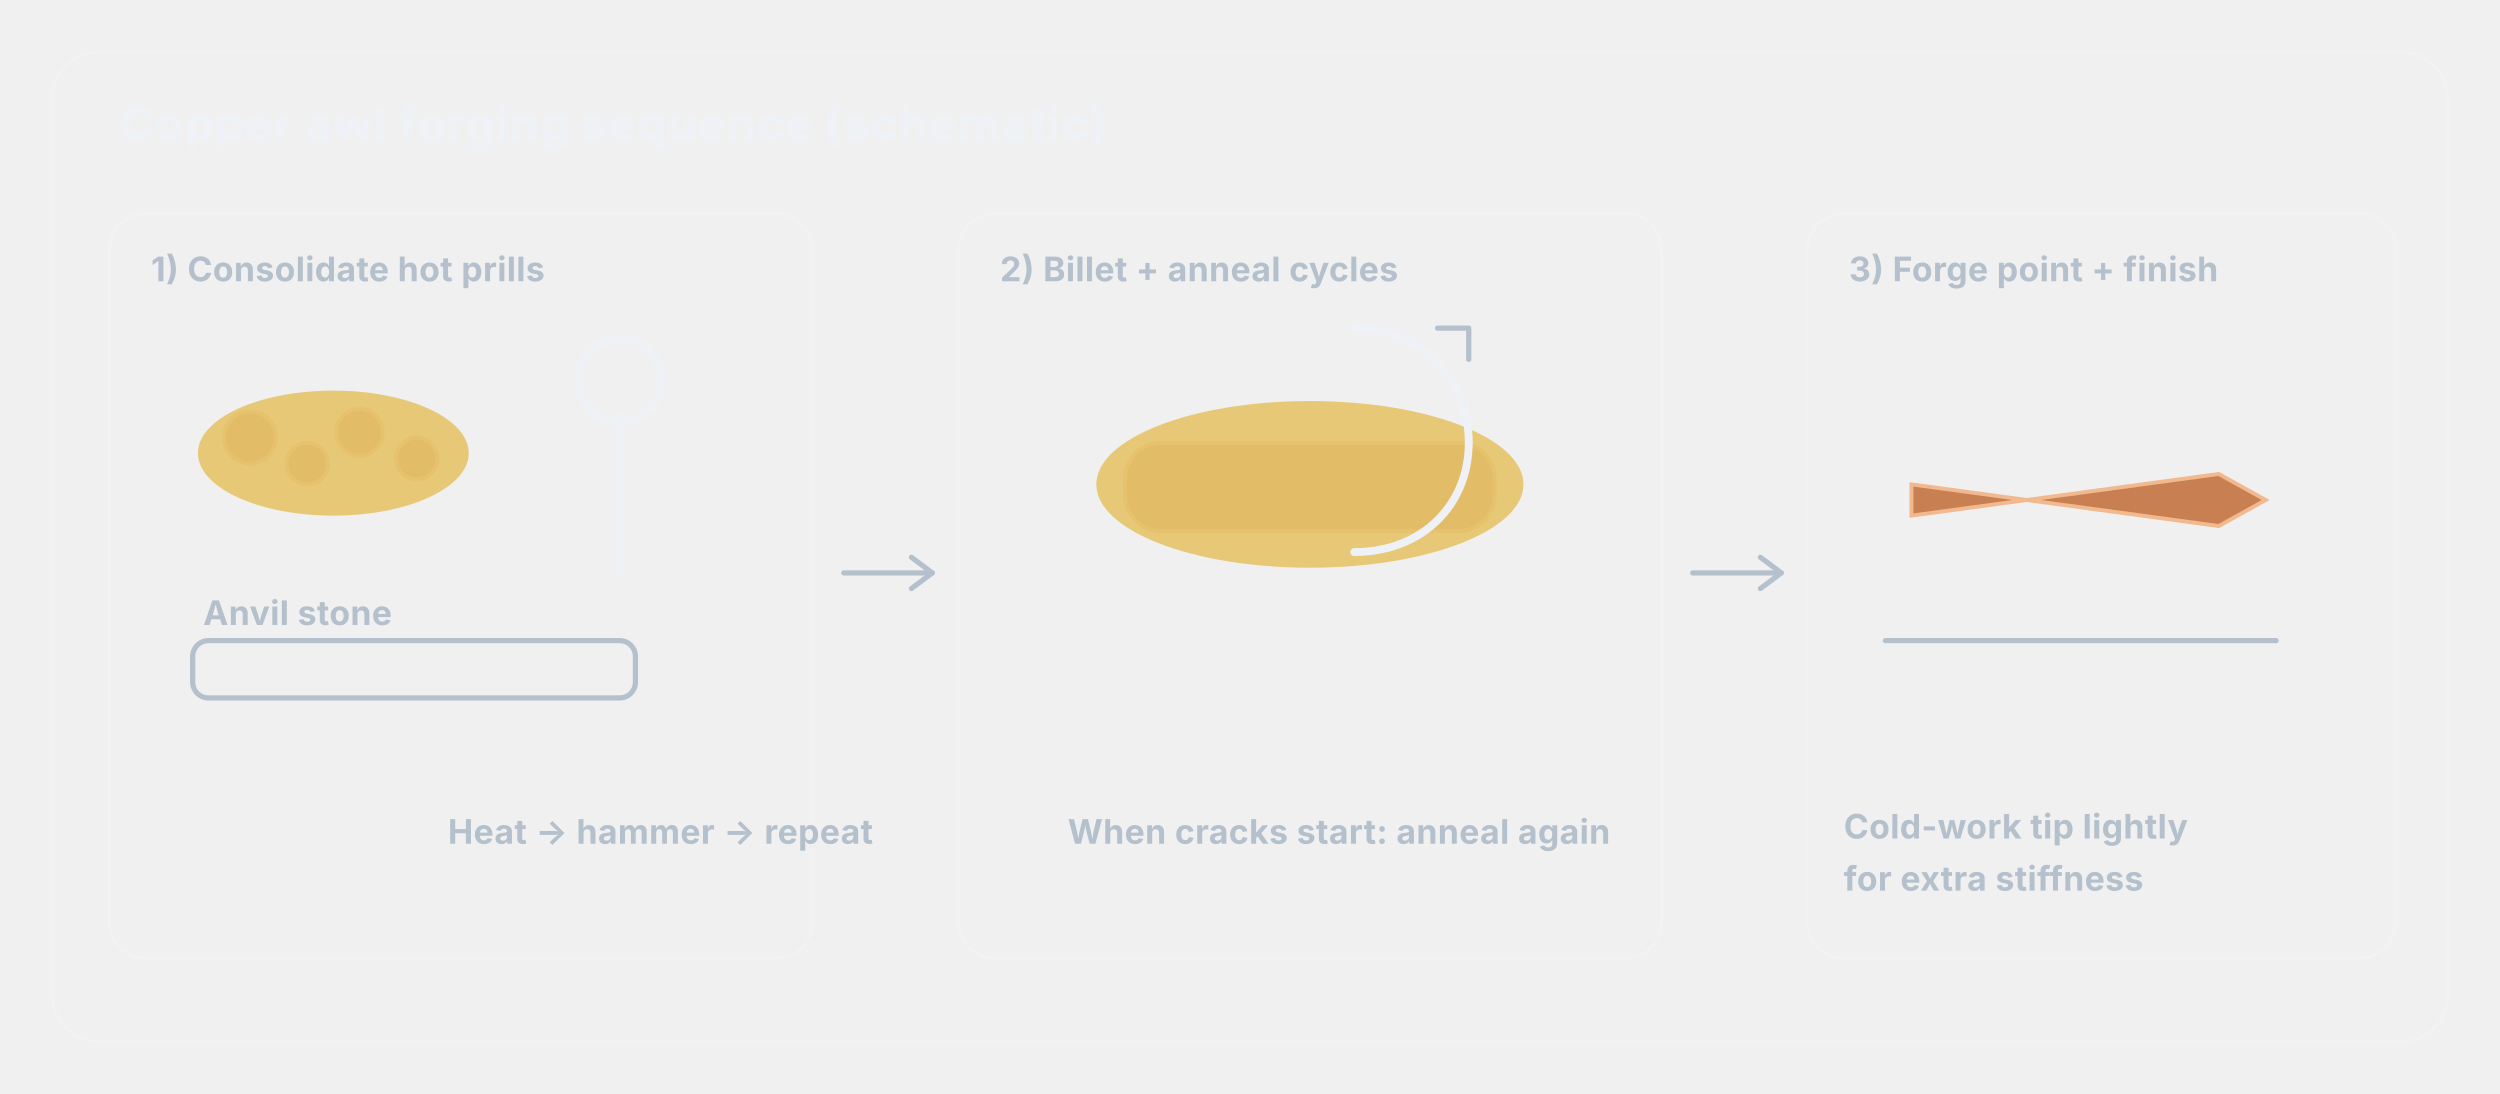
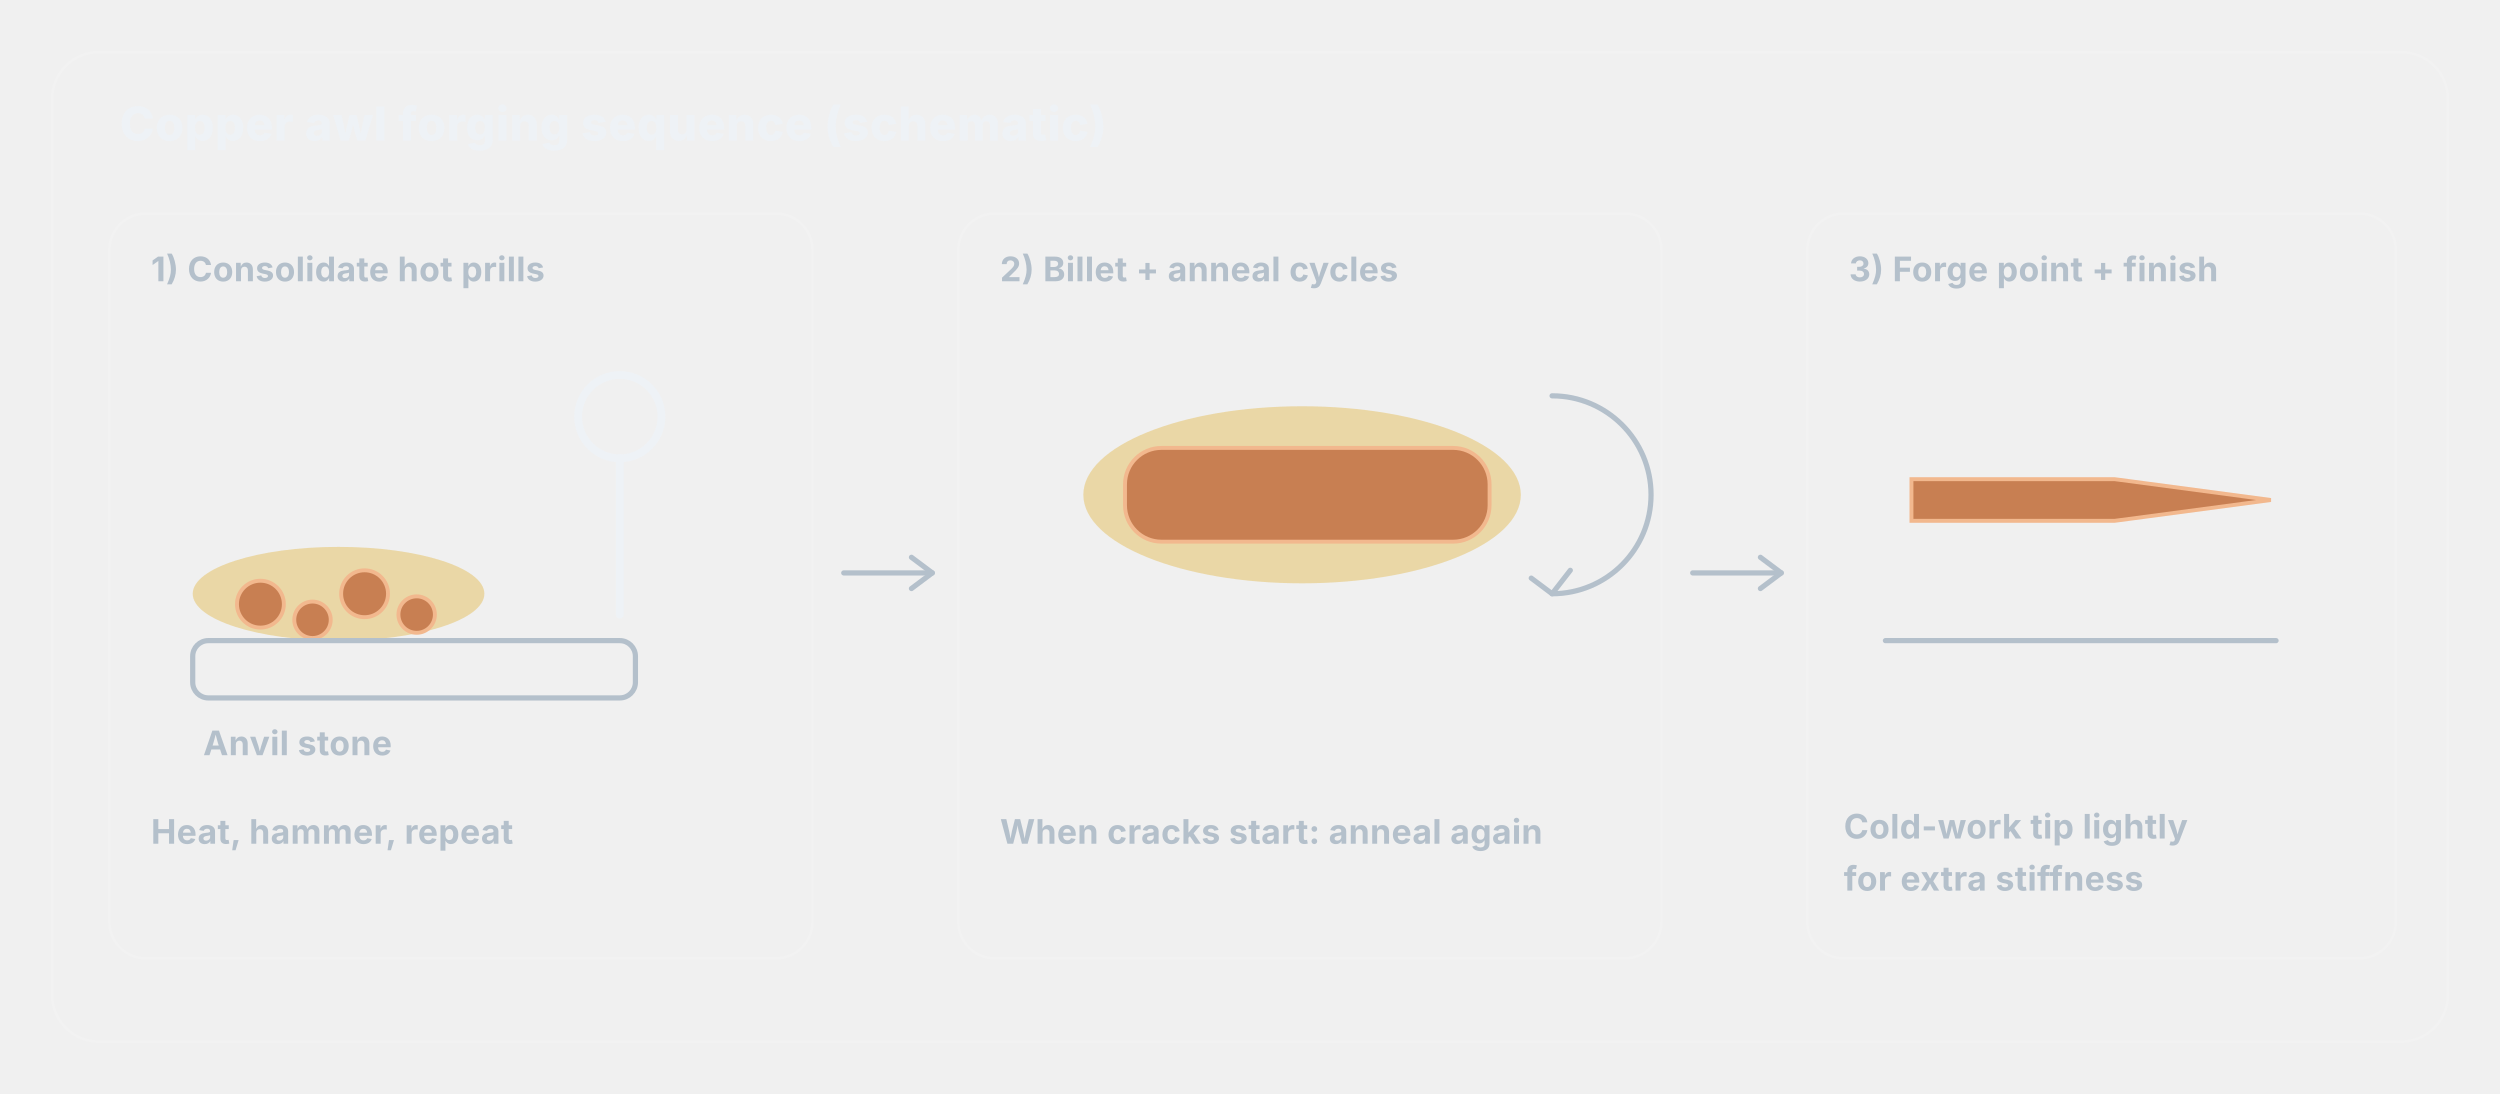
<svg xmlns="http://www.w3.org/2000/svg" viewBox="0 0 960 420">
  <defs>
    <style>
      .panel { fill: #ffffff; fill-opacity: 0.03; stroke: #ffffff; stroke-opacity: 0.12; }
      .line { fill: none; stroke: #eef2f6; stroke-width: 3; stroke-linecap: round; stroke-linejoin: round; }
      .thin { fill: none; stroke: #b4c0cb; stroke-width: 2; stroke-linecap: round; stroke-linejoin: round; }
      .metal { fill: #c87f52; stroke: #f2b88e; stroke-width: 1.5; }
-       .hot { fill: #e6c36a; fill-opacity: 0.9; }
+       .hot { fill: #e6c36a; fill-opacity: 0.55; }
      .label { fill: #b4c0cb; font-family: ui-sans-serif, system-ui, -apple-system, "Segoe UI", sans-serif; font-size: 13px; font-weight: 700; letter-spacing: 0.01em; }
      .title { fill: #eef2f6; font-family: ui-sans-serif, system-ui, -apple-system, "Segoe UI", sans-serif; font-size: 18px; font-weight: 800; letter-spacing: 0.01em; }
    </style>
  </defs>
  <rect class="panel" x="20" y="20" width="920" height="380" rx="18" />
  <text class="title" x="46" y="54">Copper awl forging sequence (schematic)</text>
  <rect class="panel" x="42" y="82" width="270" height="286" rx="14" />
  <text class="label" x="58" y="108">1) Consolidate hot prills</text>
-   <circle class="metal" cx="96" cy="168" r="10" />
-   <circle class="metal" cx="118" cy="178" r="8" />
-   <circle class="metal" cx="138" cy="166" r="9" />
-   <circle class="metal" cx="160" cy="176" r="8" />
-   <ellipse class="hot" cx="128" cy="174" rx="52" ry="24" />
+   <ellipse class="hot" cx="130" cy="228" rx="56" ry="18" />
+   <circle class="metal" cx="100" cy="232" r="9" />
+   <circle class="metal" cx="120" cy="238" r="7" />
+   <circle class="metal" cx="140" cy="228" r="9" />
+   <circle class="metal" cx="160" cy="236" r="7" />
  <rect class="thin" x="74" y="246" width="170" height="22" rx="6" />
-   <text class="label" x="78" y="240">Anvil stone</text>
-   <path class="line" d="M 238 160 L 238 220" />
-   <circle class="line" cx="238" cy="146" r="16" />
-   <text class="label" x="172" y="324">Heat -&gt; hammer -&gt; repeat</text>
+   <text class="label" x="78" y="290">Anvil stone</text>
+   <circle class="line" cx="238" cy="160" r="16" />
+   <path class="line" d="M 238 176 L 238 236" />
+   <text class="label" x="58" y="324">Heat, hammer, repeat</text>
  <path class="thin" d="M 324 220 L 358 220" />
  <path class="thin" d="M 350 214 L 358 220 L 350 226" />
  <rect class="panel" x="368" y="82" width="270" height="286" rx="14" />
  <text class="label" x="384" y="108">2) Billet + anneal cycles</text>
-   <rect class="metal" x="432" y="170" width="142" height="34" rx="14" />
-   <ellipse class="hot" cx="503" cy="186" rx="82" ry="32" />
-   <path class="line" d="M 520 126 C 546 126, 564 146, 564 170" />
-   <path class="line" d="M 564 170 C 564 194, 546 212, 520 212" />
-   <path class="thin" d="M 552 126 L 564 126 L 564 138" />
-   <text class="label" x="410" y="324">When cracks start: anneal again</text>
+   <ellipse class="hot" cx="500" cy="190" rx="84" ry="34" />
+   <rect class="metal" x="432" y="172" width="140" height="36" rx="14" />
+   <path class="thin" d="M 596 152 A 38 38 0 0 1 596 228" />
+   <path class="thin" d="M 588 222 L 596 228 L 603 219" />
+   <text class="label" x="384" y="324">When cracks start: anneal again</text>
  <path class="thin" d="M 650 220 L 684 220" />
  <path class="thin" d="M 676 214 L 684 220 L 676 226" />
  <rect class="panel" x="694" y="82" width="226" height="286" rx="14" />
  <text class="label" x="710" y="108">3) Forge point + finish</text>
-   <path class="metal" d="M 734 198 L 852 182 L 870 192 L 852 202 L 734 186 Z" />
+   <path class="metal" d="M 734 184 L 812 184 L 872 192 L 812 200 L 734 200 Z" />
  <path class="thin" d="M 724 246 L 874 246" />
  <text class="label" x="708" y="322">Cold-work tip lightly</text>
  <text class="label" x="708" y="342">for extra stiffness</text>
</svg>
